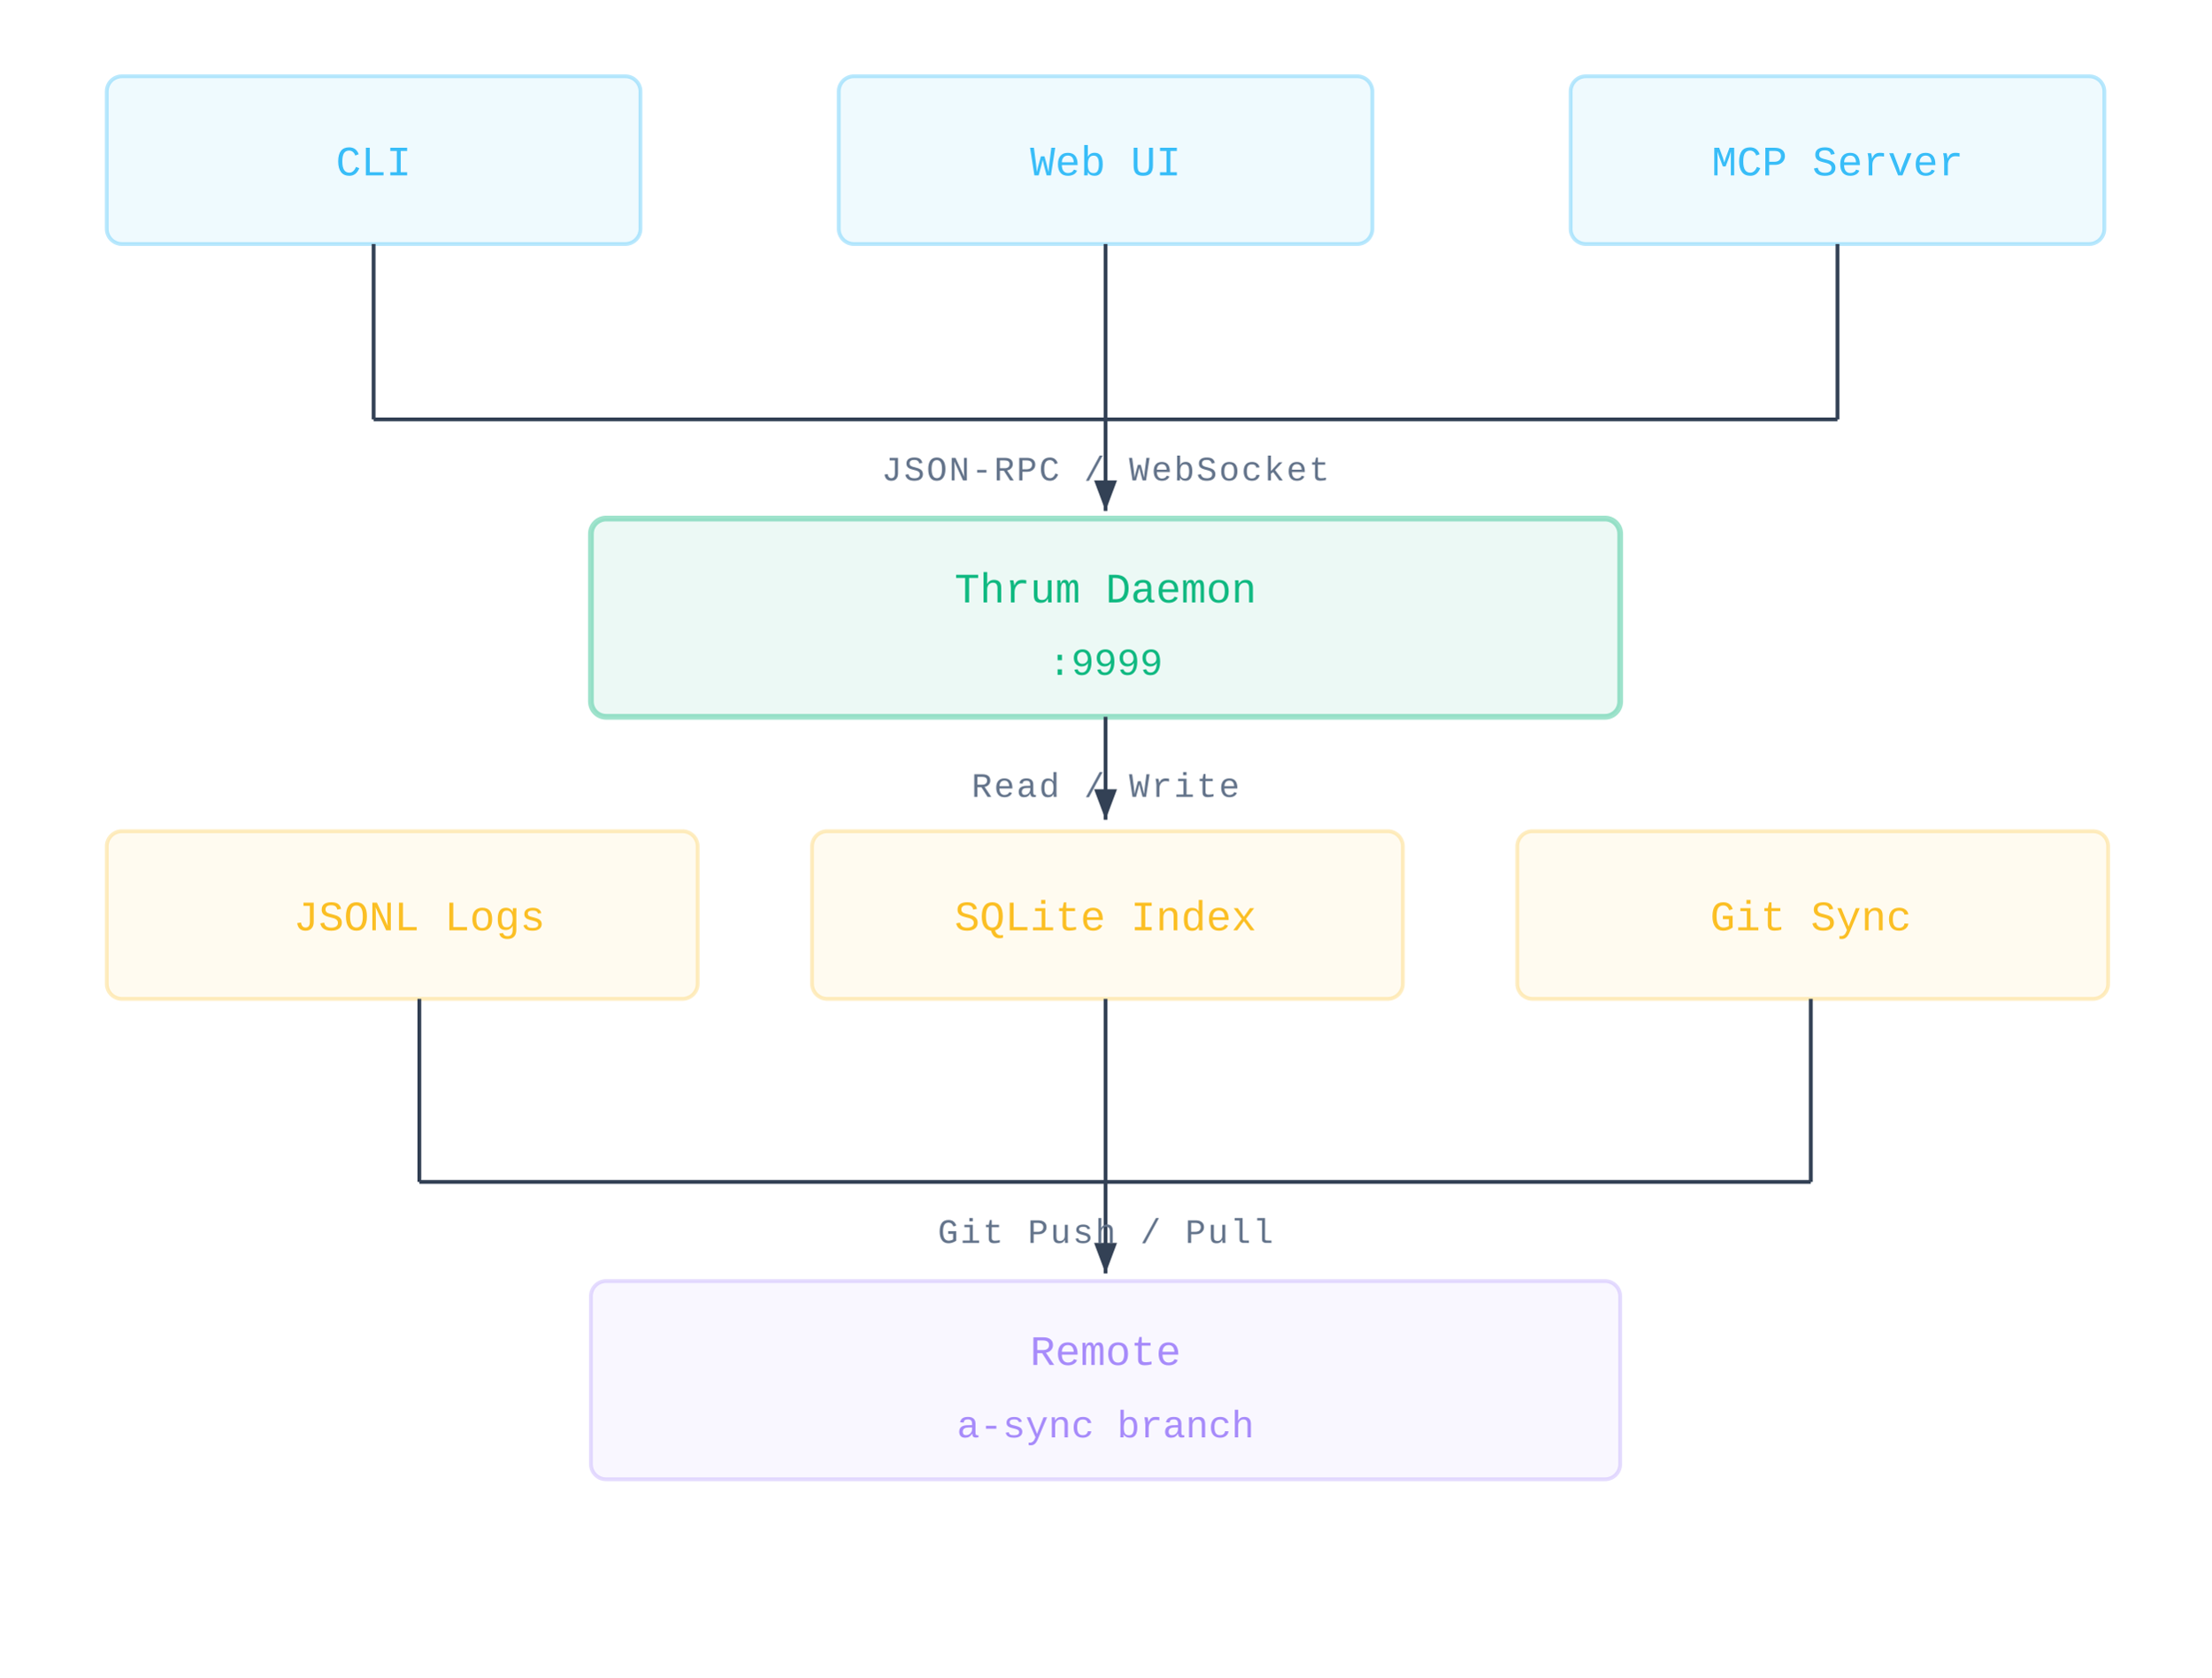
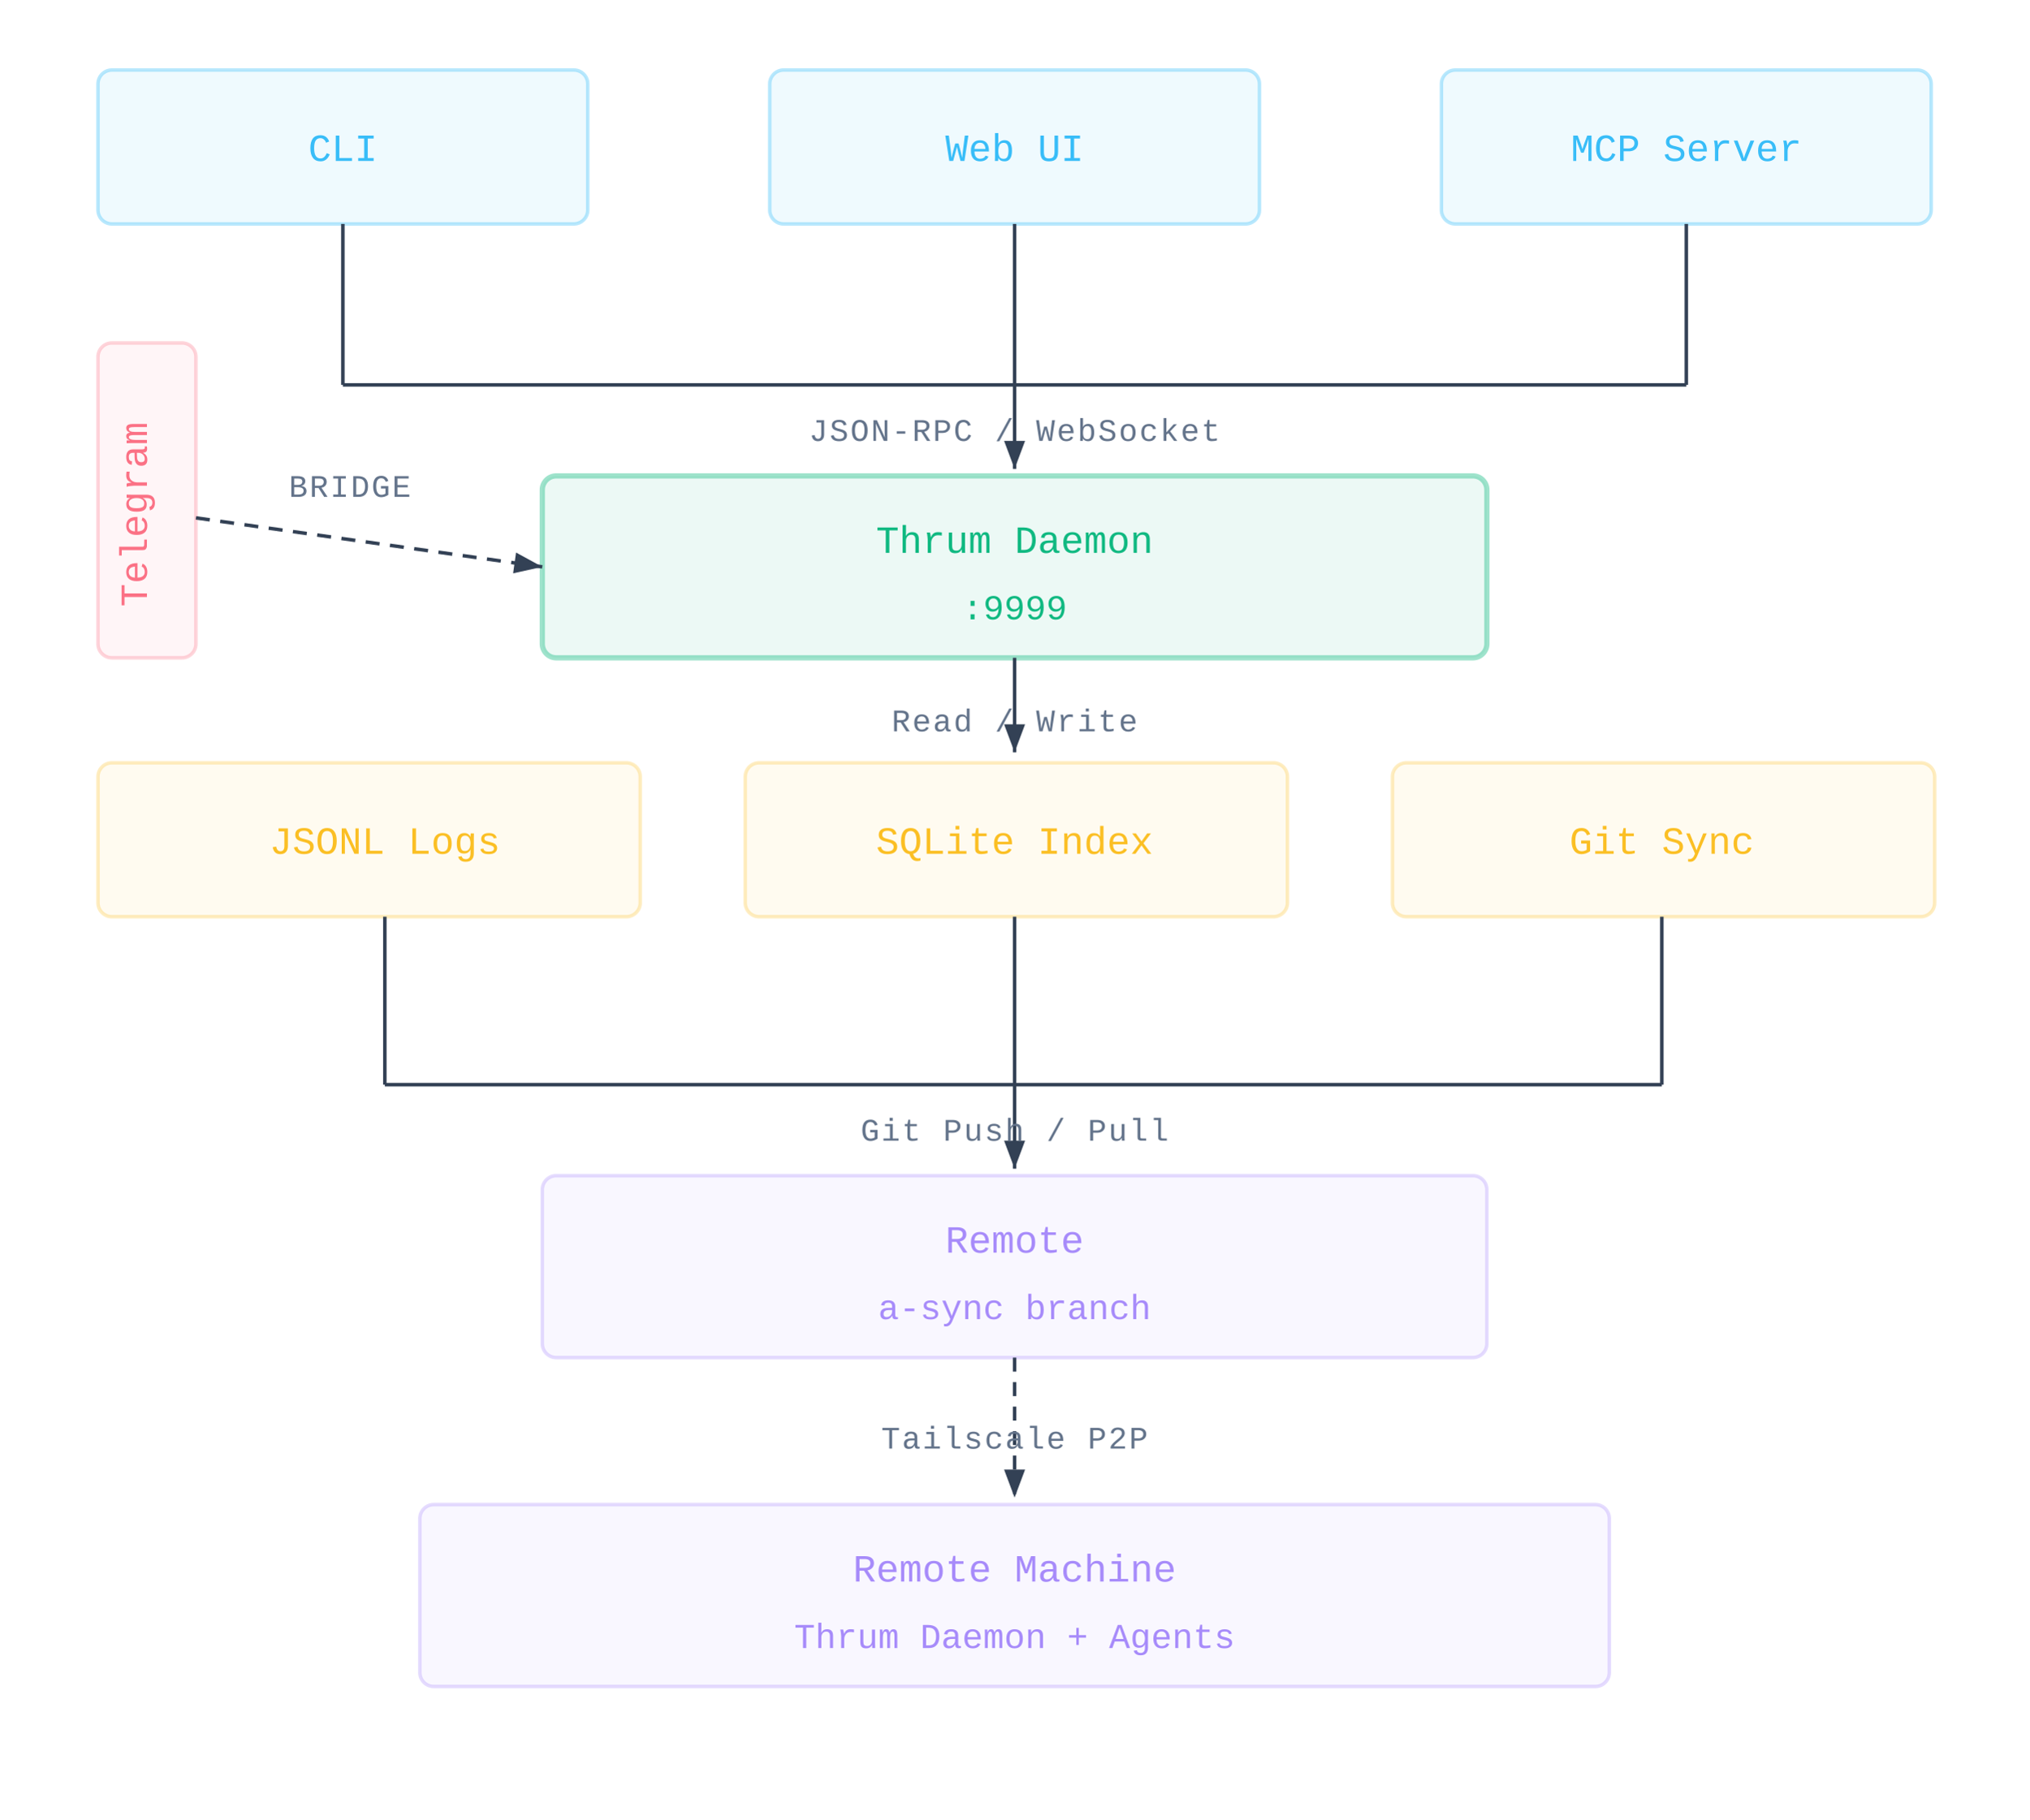
- <svg xmlns="http://www.w3.org/2000/svg" viewBox="0 0 580 440" width="580" height="440" role="img" aria-label="Thrum architecture diagram">
+ <svg xmlns="http://www.w3.org/2000/svg" viewBox="0 0 580 520" width="580" height="520" role="img" aria-label="Thrum architecture diagram">
  <defs>
    <style>
      /* Shared */
      .arch-text {
        font-family: 'IBM Plex Mono', 'Courier New', monospace;
        font-size: 11px;
        font-weight: 500;
      }
      .arch-label {
        font-family: 'IBM Plex Mono', 'Courier New', monospace;
        font-size: 10px;
        font-weight: 400;
        fill: #94a3b8;
      }
      .arch-arrow-text {
        font-family: 'IBM Plex Mono', 'Courier New', monospace;
        font-size: 9px;
        font-weight: 400;
        letter-spacing: 0.5px;
        text-transform: uppercase;
      }

      /* Client boxes (top row) — cyan */
      .box-client rect {
        fill: rgba(56, 189, 248, 0.08);
        stroke: rgba(56, 189, 248, 0.35);
        stroke-width: 1;
        rx: 4;
      }
      .box-client text { fill: #38bdf8; }

      /* Daemon box — green */
      .box-daemon rect {
        fill: rgba(16, 185, 129, 0.08);
        stroke: rgba(16, 185, 129, 0.4);
        stroke-width: 1.5;
      }
      .box-daemon text { fill: #10b981; }

      /* Storage boxes (bottom row) — amber */
      .box-storage rect {
        fill: rgba(251, 191, 36, 0.07);
        stroke: rgba(251, 191, 36, 0.28);
        stroke-width: 1;
      }
      .box-storage text { fill: #fbbf24; }

      /* Remote box — violet */
      .box-remote rect {
        fill: rgba(167, 139, 250, 0.07);
        stroke: rgba(167, 139, 250, 0.3);
        stroke-width: 1;
      }
      .box-remote text { fill: #a78bfa; }

+       /* External box — rose */
+       .box-external rect {
+         fill: rgba(251, 113, 133, 0.07);
+         stroke: rgba(251, 113, 133, 0.3);
+         stroke-width: 1;
+         rx: 4;
+       }
+       .box-external text { fill: #fb7185; }
+ 
      /* Connector lines and arrow labels */
      .connector {
        stroke: #334155;
        stroke-width: 1;
        fill: none;
        stroke-dasharray: none;
      }
+       .connector-dashed {
+         stroke: #334155;
+         stroke-width: 1;
+         fill: none;
+         stroke-dasharray: 4 3;
+       }
      .arrow-label { fill: #64748b; }

      /* ── Light mode overrides (applied via CSS on the page) ── */
-       /* These selectors only work when the SVG is inlined in the HTML. */
      html[data-theme="light"] .box-client rect {
        fill: rgba(8, 145, 178, 0.08);
        stroke: rgba(8, 145, 178, 0.35);
      }
      html[data-theme="light"] .box-client text { fill: #0e7490; }

      html[data-theme="light"] .box-daemon rect {
        fill: rgba(16, 185, 129, 0.1);
        stroke: rgba(16, 185, 129, 0.4);
      }
      html[data-theme="light"] .box-daemon text { fill: #047857; }

      html[data-theme="light"] .box-storage rect {
        fill: rgba(217, 119, 6, 0.08);
        stroke: rgba(217, 119, 6, 0.28);
      }
      html[data-theme="light"] .box-storage text { fill: #b45309; }

      html[data-theme="light"] .box-remote rect {
        fill: rgba(109, 40, 217, 0.07);
        stroke: rgba(109, 40, 217, 0.25);
      }
      html[data-theme="light"] .box-remote text { fill: #6d28d9; }

+       html[data-theme="light"] .box-external rect {
+         fill: rgba(225, 29, 72, 0.07);
+         stroke: rgba(225, 29, 72, 0.25);
+       }
+       html[data-theme="light"] .box-external text { fill: #be123c; }
+ 
      html[data-theme="light"] .connector { stroke: #94a3b8; }
+       html[data-theme="light"] .connector-dashed { stroke: #94a3b8; }
      html[data-theme="light"] .arrow-label { fill: #64748b; }
    </style>
    <marker id="arrowhead" markerWidth="8" markerHeight="6" refX="8" refY="3" orient="auto">
      <polygon points="0 0, 8 3, 0 6" fill="#334155" />
    </marker>
    <marker id="arrowhead-light" markerWidth="8" markerHeight="6" refX="8" refY="3" orient="auto">
      <polygon points="0 0, 8 3, 0 6" fill="#94a3b8" />
    </marker>
  </defs>
  <g class="box-client">
    <rect x="28" y="20" width="140" height="44" rx="4" />
    <text class="arch-text" x="98" y="46" text-anchor="middle">CLI</text>
  </g>
  <g class="box-client">
    <rect x="220" y="20" width="140" height="44" rx="4" />
    <text class="arch-text" x="290" y="46" text-anchor="middle">Web UI</text>
  </g>
  <g class="box-client">
    <rect x="412" y="20" width="140" height="44" rx="4" />
    <text class="arch-text" x="482" y="46" text-anchor="middle">MCP Server</text>
  </g>
  <line class="connector" x1="98" y1="64" x2="98" y2="110" />
  <line class="connector" x1="290" y1="64" x2="290" y2="110" />
  <line class="connector" x1="482" y1="64" x2="482" y2="110" />
  <line class="connector" x1="98" y1="110" x2="482" y2="110" />
  <line class="connector" x1="290" y1="110" x2="290" y2="134" marker-end="url(#arrowhead)" />
  <text class="arch-arrow-text arrow-label" x="290" y="126" text-anchor="middle">JSON-RPC / WebSocket</text>
  <g class="box-daemon">
    <rect x="155" y="136" width="270" height="52" rx="4" />
    <text class="arch-text" x="290" y="158" text-anchor="middle" font-size="13" font-weight="600">Thrum Daemon</text>
    <text class="arch-label" x="290" y="177" text-anchor="middle">:9999</text>
  </g>
+   <g class="box-external">
+     <rect x="28" y="98" width="28" height="90" rx="4" />
+     <text class="arch-text" x="42" y="147" text-anchor="middle" transform="rotate(-90 42 147)" font-size="9">Telegram</text>
+   </g>
+   <line class="connector-dashed" x1="56" y1="148" x2="155" y2="162" marker-end="url(#arrowhead)" />
+   <text class="arch-arrow-text arrow-label" x="100" y="142" text-anchor="middle" font-size="8">BRIDGE</text>
  <line class="connector" x1="290" y1="188" x2="290" y2="215" marker-end="url(#arrowhead)" />
  <text class="arch-arrow-text arrow-label" x="290" y="209" text-anchor="middle">Read / Write</text>
  <g class="box-storage">
    <rect x="28" y="218" width="155" height="44" rx="4" />
    <text class="arch-text" x="110" y="244" text-anchor="middle">JSONL Logs</text>
  </g>
  <g class="box-storage">
    <rect x="213" y="218" width="155" height="44" rx="4" />
    <text class="arch-text" x="290" y="244" text-anchor="middle">SQLite Index</text>
  </g>
  <g class="box-storage">
    <rect x="398" y="218" width="155" height="44" rx="4" />
    <text class="arch-text" x="475" y="244" text-anchor="middle">Git Sync</text>
  </g>
  <line class="connector" x1="110" y1="262" x2="110" y2="310" />
  <line class="connector" x1="290" y1="262" x2="290" y2="310" />
  <line class="connector" x1="475" y1="262" x2="475" y2="310" />
  <line class="connector" x1="110" y1="310" x2="475" y2="310" />
  <line class="connector" x1="290" y1="310" x2="290" y2="334" marker-end="url(#arrowhead)" />
  <text class="arch-arrow-text arrow-label" x="290" y="326" text-anchor="middle">Git Push / Pull</text>
  <g class="box-remote">
    <rect x="155" y="336" width="270" height="52" rx="4" />
    <text class="arch-text" x="290" y="358" text-anchor="middle" font-size="12" font-weight="500">Remote</text>
    <text class="arch-label" x="290" y="377" text-anchor="middle">a-sync branch</text>
  </g>
+   <g class="box-remote">
+     <rect x="120" y="430" width="340" height="52" rx="4" />
+     <text class="arch-text" x="290" y="452" text-anchor="middle" font-size="12" font-weight="500">Remote Machine</text>
+     <text class="arch-label" x="290" y="471" text-anchor="middle">Thrum Daemon + Agents</text>
+   </g>
+   <line class="connector-dashed" x1="290" y1="388" x2="290" y2="428" marker-end="url(#arrowhead)" />
+   <text class="arch-arrow-text arrow-label" x="290" y="414" text-anchor="middle">Tailscale P2P</text>
</svg>
